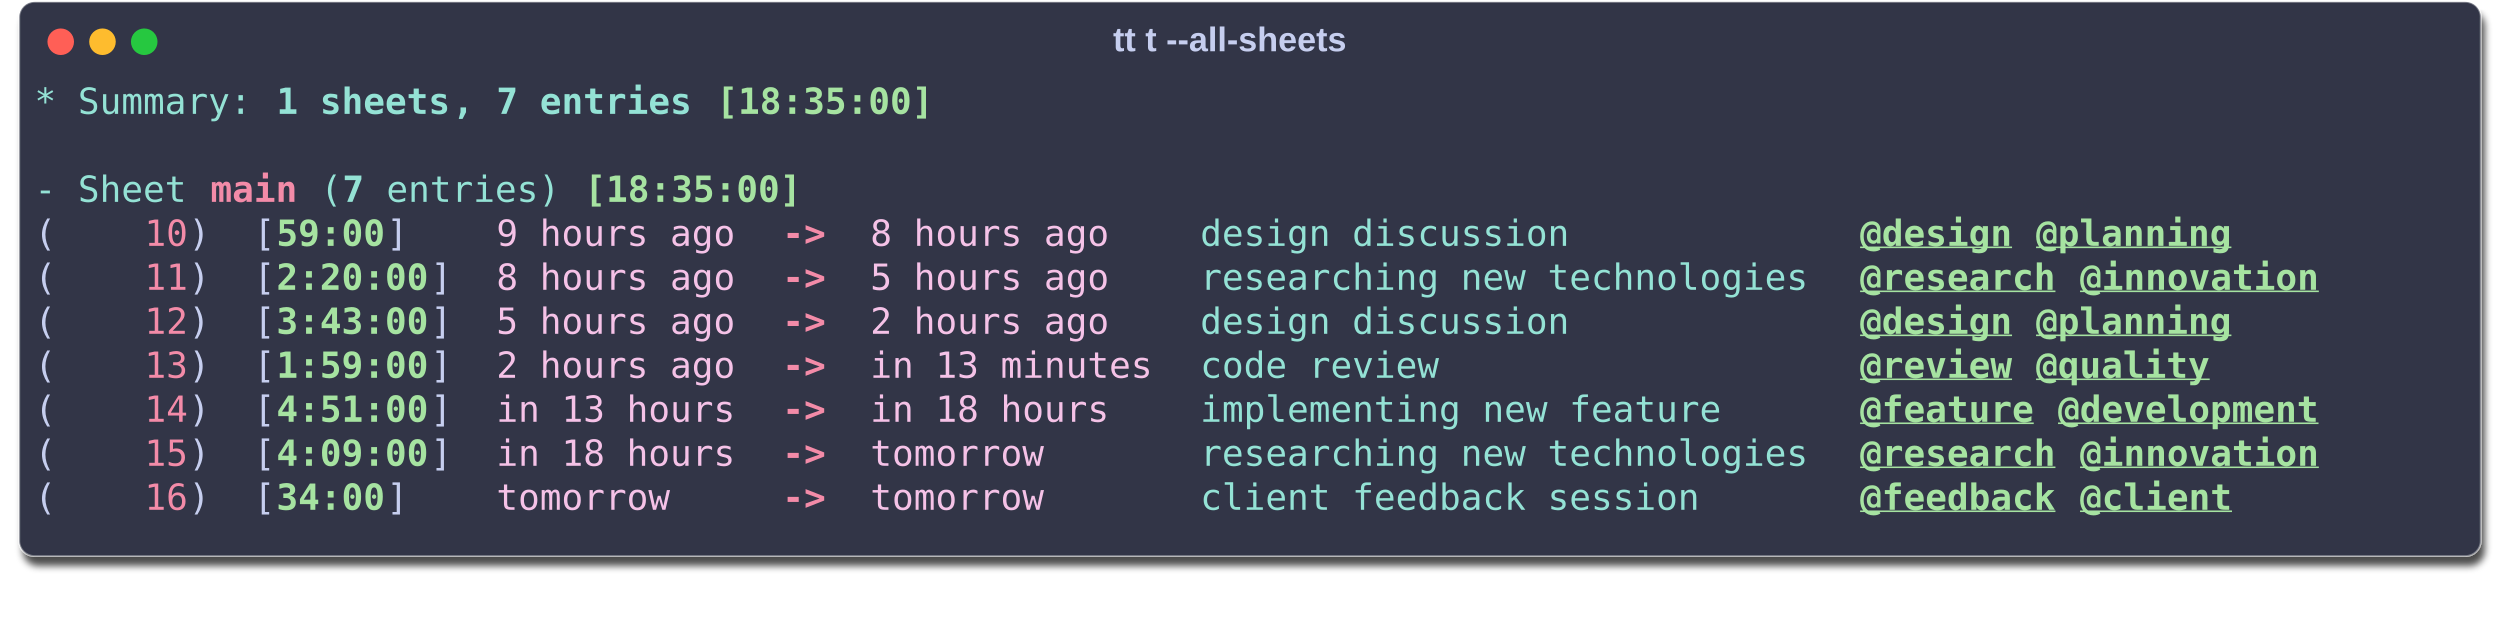
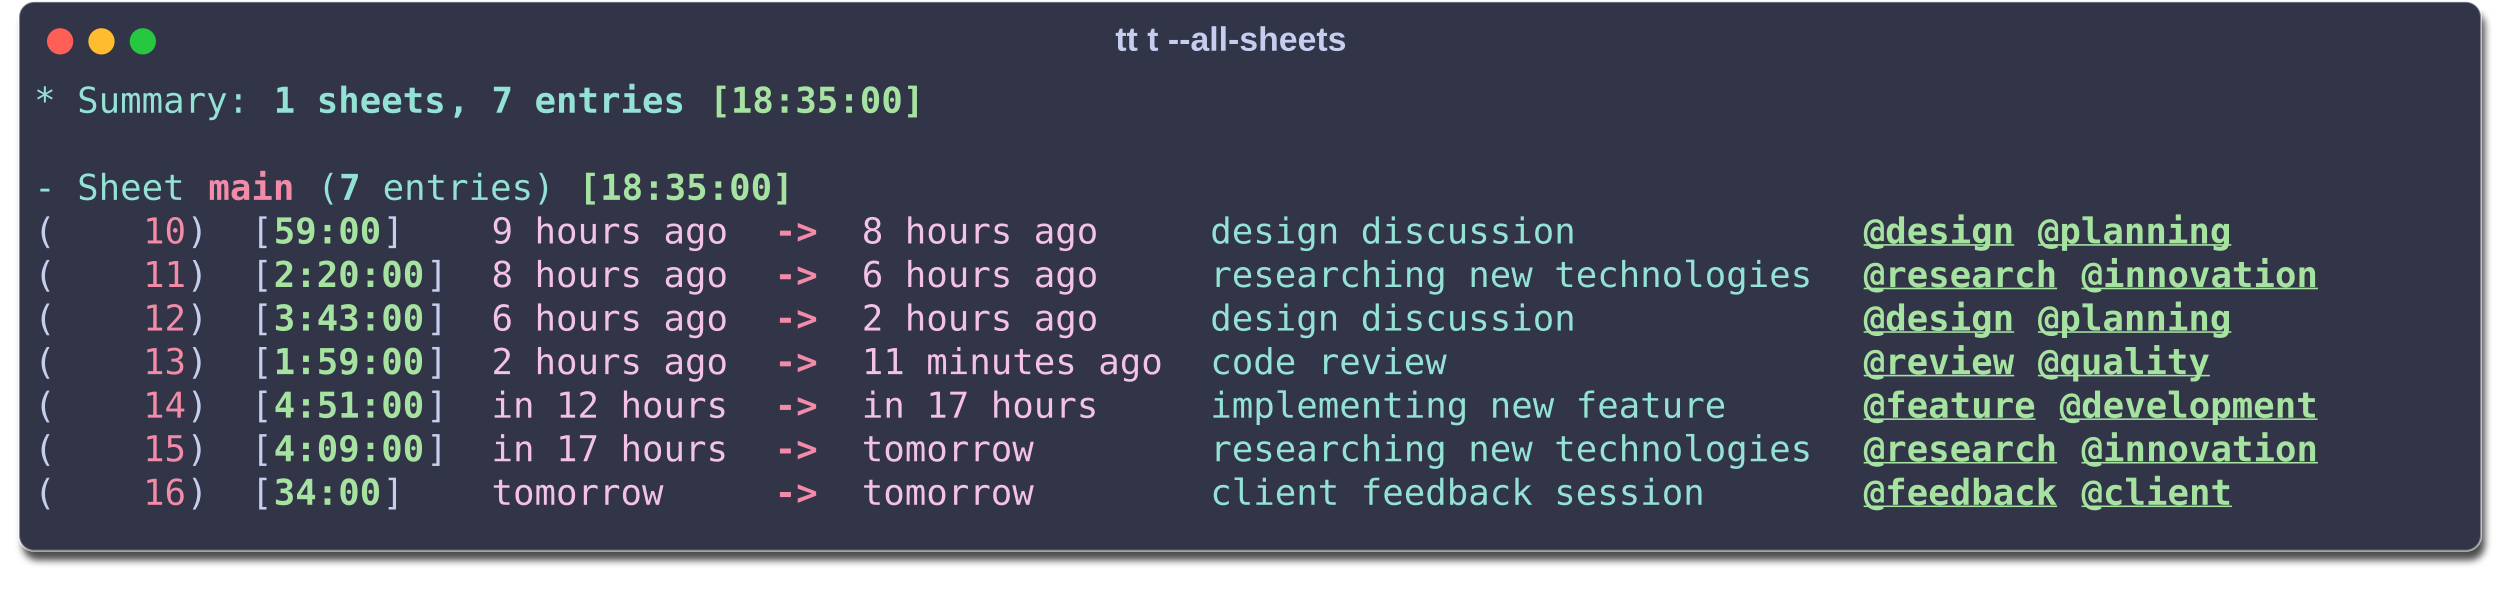
- <svg xmlns="http://www.w3.org/2000/svg" class="rich-terminal shadow" viewBox="0 0 1317.333 326.333">
+ <svg xmlns="http://www.w3.org/2000/svg" class="rich-terminal shadow" viewBox="0 0 1330.333 326.333">
  <style>

    @font-face {
        font-family: "Fira Code";
        src: local("FiraCode-Regular"),
                url("https://cdnjs.cloudflare.com/ajax/libs/firacode/6.2.0/woff2/FiraCode-Regular.woff2") format("woff2"),
                url("https://cdnjs.cloudflare.com/ajax/libs/firacode/6.2.0/woff/FiraCode-Regular.woff") format("woff");
        font-style: normal;
        font-weight: 400;
    }
    @font-face {
        font-family: "Fira Code";
        src: local("FiraCode-Bold"),
                url("https://cdnjs.cloudflare.com/ajax/libs/firacode/6.2.0/woff2/FiraCode-Bold.woff2") format("woff2"),
                url("https://cdnjs.cloudflare.com/ajax/libs/firacode/6.2.0/woff/FiraCode-Bold.woff") format("woff");
        font-style: bold;
        font-weight: 700;
    }

-     .terminal-1666282102-matrix {
+     .terminal-2516218771-matrix {
        font-family: Fira Code, monospace;
        font-size: 20px;
        line-height: 24.4px;
        font-variant-east-asian: full-width;
    }

-     .terminal-1666282102-title {
+     .terminal-2516218771-title {
        font-size: 18px;
        font-weight: bold;
        font-family: arial;
    }

    .shadow {
        -webkit-filter: drop-shadow( 2px 5px 2px rgba(0, 0, 0, .7));
        filter: drop-shadow( 2px 5px 2px rgba(0, 0, 0, .7));
    }
-     .terminal-1666282102-r1 { fill: #94e2d5 }
- .terminal-1666282102-r2 { fill: #c6ceef }
- .terminal-1666282102-r3 { fill: #94e2d5;font-weight: bold }
- .terminal-1666282102-r4 { fill: #a6e3a1;font-weight: bold }
- .terminal-1666282102-r5 { fill: #f38ba8;font-weight: bold }
- .terminal-1666282102-r6 { fill: #f38ba8 }
- .terminal-1666282102-r7 { fill: #f5c2e7 }
- .terminal-1666282102-r8 { fill: #a6e3a1;font-weight: bold;text-decoration: underline; }
+     .terminal-2516218771-r1 { fill: #94e2d5 }
+ .terminal-2516218771-r2 { fill: #c6ceef }
+ .terminal-2516218771-r3 { fill: #94e2d5;font-weight: bold }
+ .terminal-2516218771-r4 { fill: #a6e3a1;font-weight: bold }
+ .terminal-2516218771-r5 { fill: #f38ba8;font-weight: bold }
+ .terminal-2516218771-r6 { fill: #f38ba8 }
+ .terminal-2516218771-r7 { fill: #f5c2e7 }
+ .terminal-2516218771-r8 { fill: #a6e3a1;font-weight: bold;text-decoration: underline; }
    </style>
  <defs>
-     <clipPath id="terminal-1666282102-clip-terminal">
-       <rect x="0" y="0" width="1280.0" height="243.0" />
+     <clipPath id="terminal-2516218771-clip-terminal">
+       <rect x="0" y="0" width="1292.2" height="243.0" />
    </clipPath>
-     <clipPath id="terminal-1666282102-line-0">
-       <rect x="0" y="1.5" width="1281" height="24.65" />
+     <clipPath id="terminal-2516218771-line-0">
+       <rect x="0" y="1.5" width="1293.2" height="24.65" />
    </clipPath>
-     <clipPath id="terminal-1666282102-line-1">
-       <rect x="0" y="25.9" width="1281" height="24.65" />
+     <clipPath id="terminal-2516218771-line-1">
+       <rect x="0" y="25.9" width="1293.2" height="24.65" />
    </clipPath>
-     <clipPath id="terminal-1666282102-line-2">
-       <rect x="0" y="50.3" width="1281" height="24.65" />
+     <clipPath id="terminal-2516218771-line-2">
+       <rect x="0" y="50.3" width="1293.2" height="24.65" />
    </clipPath>
-     <clipPath id="terminal-1666282102-line-3">
-       <rect x="0" y="74.7" width="1281" height="24.65" />
+     <clipPath id="terminal-2516218771-line-3">
+       <rect x="0" y="74.7" width="1293.2" height="24.65" />
    </clipPath>
-     <clipPath id="terminal-1666282102-line-4">
-       <rect x="0" y="99.1" width="1281" height="24.65" />
+     <clipPath id="terminal-2516218771-line-4">
+       <rect x="0" y="99.1" width="1293.2" height="24.65" />
    </clipPath>
-     <clipPath id="terminal-1666282102-line-5">
-       <rect x="0" y="123.5" width="1281" height="24.65" />
+     <clipPath id="terminal-2516218771-line-5">
+       <rect x="0" y="123.5" width="1293.2" height="24.65" />
    </clipPath>
-     <clipPath id="terminal-1666282102-line-6">
-       <rect x="0" y="147.9" width="1281" height="24.65" />
+     <clipPath id="terminal-2516218771-line-6">
+       <rect x="0" y="147.9" width="1293.2" height="24.65" />
    </clipPath>
-     <clipPath id="terminal-1666282102-line-7">
-       <rect x="0" y="172.3" width="1281" height="24.65" />
+     <clipPath id="terminal-2516218771-line-7">
+       <rect x="0" y="172.3" width="1293.2" height="24.65" />
    </clipPath>
-     <clipPath id="terminal-1666282102-line-8">
-       <rect x="0" y="196.7" width="1281" height="24.65" />
+     <clipPath id="terminal-2516218771-line-8">
+       <rect x="0" y="196.7" width="1293.2" height="24.65" />
    </clipPath>
  </defs>
-   <rect fill="#303446" stroke="rgba(255,255,255,0.35)" stroke-width="1" x="10.167" y="1" width="1297" height="292" rx="8" />
-   <text class="terminal-1666282102-title" fill="#c6ceef" text-anchor="middle" x="648" y="27">tt t --all-sheets</text>
+   <rect fill="#303446" stroke="rgba(255,255,255,0.35)" stroke-width="1" x="10.167" y="1" width="1310" height="292" rx="8" />
+   <text class="terminal-2516218771-title" fill="#c6ceef" text-anchor="middle" x="655" y="27">tt t --all-sheets</text>
  <g transform="translate(32,22)">
    <circle cx="0" cy="0" r="7" fill="#ff5f57" />
    <circle cx="22" cy="0" r="7" fill="#febc2e" />
    <circle cx="44" cy="0" r="7" fill="#28c840" />
  </g>
-   <g transform="translate(18.16667, 41) scale(.95)" clip-path="url(#terminal-1666282102-clip-terminal)">
-     <g class="terminal-1666282102-matrix">
-       <text class="terminal-1666282102-r1" x="0" y="20" textLength="122" clip-path="url(#terminal-1666282102-line-0)">* Summary:</text>
-       <text class="terminal-1666282102-r3" x="134.2" y="20" textLength="97.6" clip-path="url(#terminal-1666282102-line-0)">1 sheets</text>
-       <text class="terminal-1666282102-r3" x="231.8" y="20" textLength="12.2" clip-path="url(#terminal-1666282102-line-0)">,</text>
-       <text class="terminal-1666282102-r3" x="256.2" y="20" textLength="109.8" clip-path="url(#terminal-1666282102-line-0)">7 entries</text>
-       <text class="terminal-1666282102-r4" x="378.2" y="20" textLength="122" clip-path="url(#terminal-1666282102-line-0)">[18:35:00]</text>
-       <text class="terminal-1666282102-r2" x="1281" y="20" textLength="12.2" clip-path="url(#terminal-1666282102-line-0)">
+   <g transform="translate(18.16667, 41) scale(.95)" clip-path="url(#terminal-2516218771-clip-terminal)">
+     <g class="terminal-2516218771-matrix">
+       <text class="terminal-2516218771-r1" x="0" y="20" textLength="122" clip-path="url(#terminal-2516218771-line-0)">* Summary:</text>
+       <text class="terminal-2516218771-r3" x="134.2" y="20" textLength="97.6" clip-path="url(#terminal-2516218771-line-0)">1 sheets</text>
+       <text class="terminal-2516218771-r3" x="231.8" y="20" textLength="12.2" clip-path="url(#terminal-2516218771-line-0)">,</text>
+       <text class="terminal-2516218771-r3" x="256.2" y="20" textLength="109.8" clip-path="url(#terminal-2516218771-line-0)">7 entries</text>
+       <text class="terminal-2516218771-r4" x="378.2" y="20" textLength="122" clip-path="url(#terminal-2516218771-line-0)">[18:35:00]</text>
+       <text class="terminal-2516218771-r2" x="1293.2" y="20" textLength="12.2" clip-path="url(#terminal-2516218771-line-0)">
</text>
-       <text class="terminal-1666282102-r2" x="1281" y="44.4" textLength="12.2" clip-path="url(#terminal-1666282102-line-1)">
+       <text class="terminal-2516218771-r2" x="1293.2" y="44.4" textLength="12.2" clip-path="url(#terminal-2516218771-line-1)">
</text>
-       <text class="terminal-1666282102-r1" x="0" y="68.8" textLength="85.4" clip-path="url(#terminal-1666282102-line-2)">- Sheet</text>
-       <text class="terminal-1666282102-r5" x="97.6" y="68.8" textLength="48.8" clip-path="url(#terminal-1666282102-line-2)">main</text>
-       <text class="terminal-1666282102-r1" x="158.6" y="68.8" textLength="12.2" clip-path="url(#terminal-1666282102-line-2)">(</text>
-       <text class="terminal-1666282102-r3" x="170.8" y="68.8" textLength="12.2" clip-path="url(#terminal-1666282102-line-2)">7</text>
-       <text class="terminal-1666282102-r1" x="195.2" y="68.8" textLength="97.6" clip-path="url(#terminal-1666282102-line-2)">entries)</text>
-       <text class="terminal-1666282102-r4" x="305" y="68.8" textLength="122" clip-path="url(#terminal-1666282102-line-2)">[18:35:00]</text>
-       <text class="terminal-1666282102-r2" x="1281" y="68.8" textLength="12.2" clip-path="url(#terminal-1666282102-line-2)">
+       <text class="terminal-2516218771-r1" x="0" y="68.8" textLength="85.4" clip-path="url(#terminal-2516218771-line-2)">- Sheet</text>
+       <text class="terminal-2516218771-r5" x="97.6" y="68.8" textLength="48.8" clip-path="url(#terminal-2516218771-line-2)">main</text>
+       <text class="terminal-2516218771-r1" x="158.6" y="68.8" textLength="12.2" clip-path="url(#terminal-2516218771-line-2)">(</text>
+       <text class="terminal-2516218771-r3" x="170.8" y="68.8" textLength="12.2" clip-path="url(#terminal-2516218771-line-2)">7</text>
+       <text class="terminal-2516218771-r1" x="195.2" y="68.8" textLength="97.6" clip-path="url(#terminal-2516218771-line-2)">entries)</text>
+       <text class="terminal-2516218771-r4" x="305" y="68.8" textLength="122" clip-path="url(#terminal-2516218771-line-2)">[18:35:00]</text>
+       <text class="terminal-2516218771-r2" x="1293.2" y="68.8" textLength="12.2" clip-path="url(#terminal-2516218771-line-2)">
</text>
-       <text class="terminal-1666282102-r2" x="0" y="93.2" textLength="61" clip-path="url(#terminal-1666282102-line-3)">    (</text>
-       <text class="terminal-1666282102-r6" x="61" y="93.2" textLength="24.4" clip-path="url(#terminal-1666282102-line-3)">10</text>
-       <text class="terminal-1666282102-r2" x="85.4" y="93.2" textLength="48.8" clip-path="url(#terminal-1666282102-line-3)">)  [</text>
-       <text class="terminal-1666282102-r4" x="134.2" y="93.2" textLength="61" clip-path="url(#terminal-1666282102-line-3)">59:00</text>
-       <text class="terminal-1666282102-r2" x="195.2" y="93.2" textLength="61" clip-path="url(#terminal-1666282102-line-3)">]    </text>
-       <text class="terminal-1666282102-r7" x="256.2" y="93.2" textLength="134.2" clip-path="url(#terminal-1666282102-line-3)">9 hours ago</text>
-       <text class="terminal-1666282102-r5" x="414.8" y="93.2" textLength="24.4" clip-path="url(#terminal-1666282102-line-3)">-&gt;</text>
-       <text class="terminal-1666282102-r7" x="463.6" y="93.2" textLength="134.2" clip-path="url(#terminal-1666282102-line-3)">8 hours ago</text>
-       <text class="terminal-1666282102-r1" x="646.6" y="93.2" textLength="207.4" clip-path="url(#terminal-1666282102-line-3)">design discussion</text>
-       <text class="terminal-1666282102-r8" x="1012.6" y="93.2" textLength="85.4" clip-path="url(#terminal-1666282102-line-3)">@design</text>
-       <text class="terminal-1666282102-r8" x="1110.2" y="93.2" textLength="109.8" clip-path="url(#terminal-1666282102-line-3)">@planning</text>
-       <text class="terminal-1666282102-r2" x="1281" y="93.2" textLength="12.2" clip-path="url(#terminal-1666282102-line-3)">
+       <text class="terminal-2516218771-r2" x="0" y="93.2" textLength="61" clip-path="url(#terminal-2516218771-line-3)">    (</text>
+       <text class="terminal-2516218771-r6" x="61" y="93.2" textLength="24.4" clip-path="url(#terminal-2516218771-line-3)">10</text>
+       <text class="terminal-2516218771-r2" x="85.4" y="93.2" textLength="48.8" clip-path="url(#terminal-2516218771-line-3)">)  [</text>
+       <text class="terminal-2516218771-r4" x="134.2" y="93.2" textLength="61" clip-path="url(#terminal-2516218771-line-3)">59:00</text>
+       <text class="terminal-2516218771-r2" x="195.2" y="93.2" textLength="61" clip-path="url(#terminal-2516218771-line-3)">]    </text>
+       <text class="terminal-2516218771-r7" x="256.2" y="93.2" textLength="134.2" clip-path="url(#terminal-2516218771-line-3)">9 hours ago</text>
+       <text class="terminal-2516218771-r5" x="414.8" y="93.2" textLength="24.4" clip-path="url(#terminal-2516218771-line-3)">-&gt;</text>
+       <text class="terminal-2516218771-r7" x="463.6" y="93.2" textLength="134.2" clip-path="url(#terminal-2516218771-line-3)">8 hours ago</text>
+       <text class="terminal-2516218771-r1" x="658.8" y="93.2" textLength="207.4" clip-path="url(#terminal-2516218771-line-3)">design discussion</text>
+       <text class="terminal-2516218771-r8" x="1024.8" y="93.2" textLength="85.4" clip-path="url(#terminal-2516218771-line-3)">@design</text>
+       <text class="terminal-2516218771-r8" x="1122.4" y="93.2" textLength="109.8" clip-path="url(#terminal-2516218771-line-3)">@planning</text>
+       <text class="terminal-2516218771-r2" x="1293.2" y="93.2" textLength="12.2" clip-path="url(#terminal-2516218771-line-3)">
</text>
-       <text class="terminal-1666282102-r2" x="0" y="117.6" textLength="61" clip-path="url(#terminal-1666282102-line-4)">    (</text>
-       <text class="terminal-1666282102-r6" x="61" y="117.6" textLength="24.4" clip-path="url(#terminal-1666282102-line-4)">11</text>
-       <text class="terminal-1666282102-r2" x="85.4" y="117.6" textLength="48.8" clip-path="url(#terminal-1666282102-line-4)">)  [</text>
-       <text class="terminal-1666282102-r4" x="134.2" y="117.6" textLength="85.4" clip-path="url(#terminal-1666282102-line-4)">2:20:00</text>
-       <text class="terminal-1666282102-r2" x="219.6" y="117.6" textLength="36.6" clip-path="url(#terminal-1666282102-line-4)">]  </text>
-       <text class="terminal-1666282102-r7" x="256.2" y="117.6" textLength="134.2" clip-path="url(#terminal-1666282102-line-4)">8 hours ago</text>
-       <text class="terminal-1666282102-r5" x="414.8" y="117.6" textLength="24.4" clip-path="url(#terminal-1666282102-line-4)">-&gt;</text>
-       <text class="terminal-1666282102-r7" x="463.6" y="117.6" textLength="134.2" clip-path="url(#terminal-1666282102-line-4)">5 hours ago</text>
-       <text class="terminal-1666282102-r1" x="646.6" y="117.6" textLength="341.6" clip-path="url(#terminal-1666282102-line-4)">researching new technologies</text>
-       <text class="terminal-1666282102-r8" x="1012.6" y="117.6" textLength="109.8" clip-path="url(#terminal-1666282102-line-4)">@research</text>
-       <text class="terminal-1666282102-r8" x="1134.6" y="117.6" textLength="134.2" clip-path="url(#terminal-1666282102-line-4)">@innovation</text>
-       <text class="terminal-1666282102-r2" x="1281" y="117.6" textLength="12.2" clip-path="url(#terminal-1666282102-line-4)">
+       <text class="terminal-2516218771-r2" x="0" y="117.6" textLength="61" clip-path="url(#terminal-2516218771-line-4)">    (</text>
+       <text class="terminal-2516218771-r6" x="61" y="117.6" textLength="24.4" clip-path="url(#terminal-2516218771-line-4)">11</text>
+       <text class="terminal-2516218771-r2" x="85.4" y="117.6" textLength="48.8" clip-path="url(#terminal-2516218771-line-4)">)  [</text>
+       <text class="terminal-2516218771-r4" x="134.2" y="117.6" textLength="85.4" clip-path="url(#terminal-2516218771-line-4)">2:20:00</text>
+       <text class="terminal-2516218771-r2" x="219.6" y="117.6" textLength="36.6" clip-path="url(#terminal-2516218771-line-4)">]  </text>
+       <text class="terminal-2516218771-r7" x="256.2" y="117.6" textLength="134.2" clip-path="url(#terminal-2516218771-line-4)">8 hours ago</text>
+       <text class="terminal-2516218771-r5" x="414.8" y="117.6" textLength="24.4" clip-path="url(#terminal-2516218771-line-4)">-&gt;</text>
+       <text class="terminal-2516218771-r7" x="463.6" y="117.6" textLength="134.2" clip-path="url(#terminal-2516218771-line-4)">6 hours ago</text>
+       <text class="terminal-2516218771-r1" x="658.8" y="117.6" textLength="341.6" clip-path="url(#terminal-2516218771-line-4)">researching new technologies</text>
+       <text class="terminal-2516218771-r8" x="1024.8" y="117.6" textLength="109.8" clip-path="url(#terminal-2516218771-line-4)">@research</text>
+       <text class="terminal-2516218771-r8" x="1146.8" y="117.6" textLength="134.2" clip-path="url(#terminal-2516218771-line-4)">@innovation</text>
+       <text class="terminal-2516218771-r2" x="1293.2" y="117.6" textLength="12.2" clip-path="url(#terminal-2516218771-line-4)">
</text>
-       <text class="terminal-1666282102-r2" x="0" y="142" textLength="61" clip-path="url(#terminal-1666282102-line-5)">    (</text>
-       <text class="terminal-1666282102-r6" x="61" y="142" textLength="24.4" clip-path="url(#terminal-1666282102-line-5)">12</text>
-       <text class="terminal-1666282102-r2" x="85.4" y="142" textLength="48.8" clip-path="url(#terminal-1666282102-line-5)">)  [</text>
-       <text class="terminal-1666282102-r4" x="134.2" y="142" textLength="85.4" clip-path="url(#terminal-1666282102-line-5)">3:43:00</text>
-       <text class="terminal-1666282102-r2" x="219.6" y="142" textLength="36.6" clip-path="url(#terminal-1666282102-line-5)">]  </text>
-       <text class="terminal-1666282102-r7" x="256.2" y="142" textLength="134.2" clip-path="url(#terminal-1666282102-line-5)">5 hours ago</text>
-       <text class="terminal-1666282102-r5" x="414.8" y="142" textLength="24.4" clip-path="url(#terminal-1666282102-line-5)">-&gt;</text>
-       <text class="terminal-1666282102-r7" x="463.6" y="142" textLength="134.2" clip-path="url(#terminal-1666282102-line-5)">2 hours ago</text>
-       <text class="terminal-1666282102-r1" x="646.6" y="142" textLength="207.4" clip-path="url(#terminal-1666282102-line-5)">design discussion</text>
-       <text class="terminal-1666282102-r8" x="1012.6" y="142" textLength="85.4" clip-path="url(#terminal-1666282102-line-5)">@design</text>
-       <text class="terminal-1666282102-r8" x="1110.2" y="142" textLength="109.8" clip-path="url(#terminal-1666282102-line-5)">@planning</text>
-       <text class="terminal-1666282102-r2" x="1281" y="142" textLength="12.2" clip-path="url(#terminal-1666282102-line-5)">
+       <text class="terminal-2516218771-r2" x="0" y="142" textLength="61" clip-path="url(#terminal-2516218771-line-5)">    (</text>
+       <text class="terminal-2516218771-r6" x="61" y="142" textLength="24.4" clip-path="url(#terminal-2516218771-line-5)">12</text>
+       <text class="terminal-2516218771-r2" x="85.4" y="142" textLength="48.8" clip-path="url(#terminal-2516218771-line-5)">)  [</text>
+       <text class="terminal-2516218771-r4" x="134.2" y="142" textLength="85.4" clip-path="url(#terminal-2516218771-line-5)">3:43:00</text>
+       <text class="terminal-2516218771-r2" x="219.6" y="142" textLength="36.6" clip-path="url(#terminal-2516218771-line-5)">]  </text>
+       <text class="terminal-2516218771-r7" x="256.2" y="142" textLength="134.2" clip-path="url(#terminal-2516218771-line-5)">6 hours ago</text>
+       <text class="terminal-2516218771-r5" x="414.8" y="142" textLength="24.4" clip-path="url(#terminal-2516218771-line-5)">-&gt;</text>
+       <text class="terminal-2516218771-r7" x="463.6" y="142" textLength="134.2" clip-path="url(#terminal-2516218771-line-5)">2 hours ago</text>
+       <text class="terminal-2516218771-r1" x="658.8" y="142" textLength="207.4" clip-path="url(#terminal-2516218771-line-5)">design discussion</text>
+       <text class="terminal-2516218771-r8" x="1024.8" y="142" textLength="85.4" clip-path="url(#terminal-2516218771-line-5)">@design</text>
+       <text class="terminal-2516218771-r8" x="1122.4" y="142" textLength="109.8" clip-path="url(#terminal-2516218771-line-5)">@planning</text>
+       <text class="terminal-2516218771-r2" x="1293.2" y="142" textLength="12.2" clip-path="url(#terminal-2516218771-line-5)">
</text>
-       <text class="terminal-1666282102-r2" x="0" y="166.4" textLength="61" clip-path="url(#terminal-1666282102-line-6)">    (</text>
-       <text class="terminal-1666282102-r6" x="61" y="166.4" textLength="24.4" clip-path="url(#terminal-1666282102-line-6)">13</text>
-       <text class="terminal-1666282102-r2" x="85.4" y="166.4" textLength="48.8" clip-path="url(#terminal-1666282102-line-6)">)  [</text>
-       <text class="terminal-1666282102-r4" x="134.2" y="166.4" textLength="85.4" clip-path="url(#terminal-1666282102-line-6)">1:59:00</text>
-       <text class="terminal-1666282102-r2" x="219.6" y="166.4" textLength="36.6" clip-path="url(#terminal-1666282102-line-6)">]  </text>
-       <text class="terminal-1666282102-r7" x="256.2" y="166.4" textLength="134.2" clip-path="url(#terminal-1666282102-line-6)">2 hours ago</text>
-       <text class="terminal-1666282102-r5" x="414.8" y="166.4" textLength="24.4" clip-path="url(#terminal-1666282102-line-6)">-&gt;</text>
-       <text class="terminal-1666282102-r7" x="463.6" y="166.4" textLength="158.6" clip-path="url(#terminal-1666282102-line-6)">in 13 minutes</text>
-       <text class="terminal-1666282102-r1" x="646.6" y="166.4" textLength="134.2" clip-path="url(#terminal-1666282102-line-6)">code review</text>
-       <text class="terminal-1666282102-r8" x="1012.6" y="166.4" textLength="85.4" clip-path="url(#terminal-1666282102-line-6)">@review</text>
-       <text class="terminal-1666282102-r8" x="1110.2" y="166.4" textLength="97.6" clip-path="url(#terminal-1666282102-line-6)">@quality</text>
-       <text class="terminal-1666282102-r2" x="1281" y="166.4" textLength="12.2" clip-path="url(#terminal-1666282102-line-6)">
+       <text class="terminal-2516218771-r2" x="0" y="166.4" textLength="61" clip-path="url(#terminal-2516218771-line-6)">    (</text>
+       <text class="terminal-2516218771-r6" x="61" y="166.4" textLength="24.4" clip-path="url(#terminal-2516218771-line-6)">13</text>
+       <text class="terminal-2516218771-r2" x="85.4" y="166.4" textLength="48.8" clip-path="url(#terminal-2516218771-line-6)">)  [</text>
+       <text class="terminal-2516218771-r4" x="134.2" y="166.4" textLength="85.4" clip-path="url(#terminal-2516218771-line-6)">1:59:00</text>
+       <text class="terminal-2516218771-r2" x="219.6" y="166.4" textLength="36.6" clip-path="url(#terminal-2516218771-line-6)">]  </text>
+       <text class="terminal-2516218771-r7" x="256.2" y="166.4" textLength="134.2" clip-path="url(#terminal-2516218771-line-6)">2 hours ago</text>
+       <text class="terminal-2516218771-r5" x="414.8" y="166.4" textLength="24.4" clip-path="url(#terminal-2516218771-line-6)">-&gt;</text>
+       <text class="terminal-2516218771-r7" x="463.6" y="166.4" textLength="170.8" clip-path="url(#terminal-2516218771-line-6)">11 minutes ago</text>
+       <text class="terminal-2516218771-r1" x="658.8" y="166.4" textLength="134.2" clip-path="url(#terminal-2516218771-line-6)">code review</text>
+       <text class="terminal-2516218771-r8" x="1024.8" y="166.4" textLength="85.4" clip-path="url(#terminal-2516218771-line-6)">@review</text>
+       <text class="terminal-2516218771-r8" x="1122.4" y="166.4" textLength="97.6" clip-path="url(#terminal-2516218771-line-6)">@quality</text>
+       <text class="terminal-2516218771-r2" x="1293.2" y="166.4" textLength="12.2" clip-path="url(#terminal-2516218771-line-6)">
</text>
-       <text class="terminal-1666282102-r2" x="0" y="190.8" textLength="61" clip-path="url(#terminal-1666282102-line-7)">    (</text>
-       <text class="terminal-1666282102-r6" x="61" y="190.8" textLength="24.4" clip-path="url(#terminal-1666282102-line-7)">14</text>
-       <text class="terminal-1666282102-r2" x="85.4" y="190.8" textLength="48.8" clip-path="url(#terminal-1666282102-line-7)">)  [</text>
-       <text class="terminal-1666282102-r4" x="134.2" y="190.8" textLength="85.4" clip-path="url(#terminal-1666282102-line-7)">4:51:00</text>
-       <text class="terminal-1666282102-r2" x="219.6" y="190.8" textLength="36.6" clip-path="url(#terminal-1666282102-line-7)">]  </text>
-       <text class="terminal-1666282102-r7" x="256.2" y="190.8" textLength="134.2" clip-path="url(#terminal-1666282102-line-7)">in 13 hours</text>
-       <text class="terminal-1666282102-r5" x="414.8" y="190.8" textLength="24.4" clip-path="url(#terminal-1666282102-line-7)">-&gt;</text>
-       <text class="terminal-1666282102-r7" x="463.6" y="190.8" textLength="134.2" clip-path="url(#terminal-1666282102-line-7)">in 18 hours</text>
-       <text class="terminal-1666282102-r1" x="646.6" y="190.8" textLength="292.8" clip-path="url(#terminal-1666282102-line-7)">implementing new feature</text>
-       <text class="terminal-1666282102-r8" x="1012.6" y="190.8" textLength="97.6" clip-path="url(#terminal-1666282102-line-7)">@feature</text>
-       <text class="terminal-1666282102-r8" x="1122.4" y="190.8" textLength="146.4" clip-path="url(#terminal-1666282102-line-7)">@development</text>
-       <text class="terminal-1666282102-r2" x="1281" y="190.8" textLength="12.2" clip-path="url(#terminal-1666282102-line-7)">
+       <text class="terminal-2516218771-r2" x="0" y="190.8" textLength="61" clip-path="url(#terminal-2516218771-line-7)">    (</text>
+       <text class="terminal-2516218771-r6" x="61" y="190.8" textLength="24.4" clip-path="url(#terminal-2516218771-line-7)">14</text>
+       <text class="terminal-2516218771-r2" x="85.4" y="190.8" textLength="48.8" clip-path="url(#terminal-2516218771-line-7)">)  [</text>
+       <text class="terminal-2516218771-r4" x="134.2" y="190.8" textLength="85.4" clip-path="url(#terminal-2516218771-line-7)">4:51:00</text>
+       <text class="terminal-2516218771-r2" x="219.6" y="190.8" textLength="36.6" clip-path="url(#terminal-2516218771-line-7)">]  </text>
+       <text class="terminal-2516218771-r7" x="256.2" y="190.8" textLength="134.2" clip-path="url(#terminal-2516218771-line-7)">in 12 hours</text>
+       <text class="terminal-2516218771-r5" x="414.8" y="190.8" textLength="24.4" clip-path="url(#terminal-2516218771-line-7)">-&gt;</text>
+       <text class="terminal-2516218771-r7" x="463.6" y="190.8" textLength="134.2" clip-path="url(#terminal-2516218771-line-7)">in 17 hours</text>
+       <text class="terminal-2516218771-r1" x="658.8" y="190.8" textLength="292.8" clip-path="url(#terminal-2516218771-line-7)">implementing new feature</text>
+       <text class="terminal-2516218771-r8" x="1024.8" y="190.8" textLength="97.6" clip-path="url(#terminal-2516218771-line-7)">@feature</text>
+       <text class="terminal-2516218771-r8" x="1134.6" y="190.8" textLength="146.4" clip-path="url(#terminal-2516218771-line-7)">@development</text>
+       <text class="terminal-2516218771-r2" x="1293.2" y="190.8" textLength="12.2" clip-path="url(#terminal-2516218771-line-7)">
</text>
-       <text class="terminal-1666282102-r2" x="0" y="215.2" textLength="61" clip-path="url(#terminal-1666282102-line-8)">    (</text>
-       <text class="terminal-1666282102-r6" x="61" y="215.2" textLength="24.4" clip-path="url(#terminal-1666282102-line-8)">15</text>
-       <text class="terminal-1666282102-r2" x="85.4" y="215.2" textLength="48.8" clip-path="url(#terminal-1666282102-line-8)">)  [</text>
-       <text class="terminal-1666282102-r4" x="134.2" y="215.2" textLength="85.4" clip-path="url(#terminal-1666282102-line-8)">4:09:00</text>
-       <text class="terminal-1666282102-r2" x="219.6" y="215.2" textLength="36.6" clip-path="url(#terminal-1666282102-line-8)">]  </text>
-       <text class="terminal-1666282102-r7" x="256.2" y="215.2" textLength="134.2" clip-path="url(#terminal-1666282102-line-8)">in 18 hours</text>
-       <text class="terminal-1666282102-r5" x="414.8" y="215.2" textLength="24.4" clip-path="url(#terminal-1666282102-line-8)">-&gt;</text>
-       <text class="terminal-1666282102-r7" x="463.6" y="215.2" textLength="97.6" clip-path="url(#terminal-1666282102-line-8)">tomorrow</text>
-       <text class="terminal-1666282102-r1" x="646.6" y="215.2" textLength="341.6" clip-path="url(#terminal-1666282102-line-8)">researching new technologies</text>
-       <text class="terminal-1666282102-r8" x="1012.6" y="215.2" textLength="109.8" clip-path="url(#terminal-1666282102-line-8)">@research</text>
-       <text class="terminal-1666282102-r8" x="1134.6" y="215.2" textLength="134.2" clip-path="url(#terminal-1666282102-line-8)">@innovation</text>
-       <text class="terminal-1666282102-r2" x="1281" y="215.2" textLength="12.2" clip-path="url(#terminal-1666282102-line-8)">
+       <text class="terminal-2516218771-r2" x="0" y="215.2" textLength="61" clip-path="url(#terminal-2516218771-line-8)">    (</text>
+       <text class="terminal-2516218771-r6" x="61" y="215.2" textLength="24.4" clip-path="url(#terminal-2516218771-line-8)">15</text>
+       <text class="terminal-2516218771-r2" x="85.4" y="215.2" textLength="48.8" clip-path="url(#terminal-2516218771-line-8)">)  [</text>
+       <text class="terminal-2516218771-r4" x="134.2" y="215.2" textLength="85.4" clip-path="url(#terminal-2516218771-line-8)">4:09:00</text>
+       <text class="terminal-2516218771-r2" x="219.6" y="215.2" textLength="36.6" clip-path="url(#terminal-2516218771-line-8)">]  </text>
+       <text class="terminal-2516218771-r7" x="256.2" y="215.2" textLength="134.2" clip-path="url(#terminal-2516218771-line-8)">in 17 hours</text>
+       <text class="terminal-2516218771-r5" x="414.8" y="215.2" textLength="24.4" clip-path="url(#terminal-2516218771-line-8)">-&gt;</text>
+       <text class="terminal-2516218771-r7" x="463.6" y="215.2" textLength="97.6" clip-path="url(#terminal-2516218771-line-8)">tomorrow</text>
+       <text class="terminal-2516218771-r1" x="658.8" y="215.2" textLength="341.6" clip-path="url(#terminal-2516218771-line-8)">researching new technologies</text>
+       <text class="terminal-2516218771-r8" x="1024.8" y="215.2" textLength="109.8" clip-path="url(#terminal-2516218771-line-8)">@research</text>
+       <text class="terminal-2516218771-r8" x="1146.8" y="215.2" textLength="134.2" clip-path="url(#terminal-2516218771-line-8)">@innovation</text>
+       <text class="terminal-2516218771-r2" x="1293.2" y="215.2" textLength="12.2" clip-path="url(#terminal-2516218771-line-8)">
</text>
-       <text class="terminal-1666282102-r2" x="0" y="239.6" textLength="61" clip-path="url(#terminal-1666282102-line-9)">    (</text>
-       <text class="terminal-1666282102-r6" x="61" y="239.6" textLength="24.4" clip-path="url(#terminal-1666282102-line-9)">16</text>
-       <text class="terminal-1666282102-r2" x="85.4" y="239.6" textLength="48.8" clip-path="url(#terminal-1666282102-line-9)">)  [</text>
-       <text class="terminal-1666282102-r4" x="134.2" y="239.6" textLength="61" clip-path="url(#terminal-1666282102-line-9)">34:00</text>
-       <text class="terminal-1666282102-r2" x="195.2" y="239.6" textLength="61" clip-path="url(#terminal-1666282102-line-9)">]    </text>
-       <text class="terminal-1666282102-r7" x="256.2" y="239.6" textLength="97.6" clip-path="url(#terminal-1666282102-line-9)">tomorrow</text>
-       <text class="terminal-1666282102-r5" x="414.8" y="239.6" textLength="24.4" clip-path="url(#terminal-1666282102-line-9)">-&gt;</text>
-       <text class="terminal-1666282102-r7" x="463.6" y="239.6" textLength="97.6" clip-path="url(#terminal-1666282102-line-9)">tomorrow</text>
-       <text class="terminal-1666282102-r1" x="646.6" y="239.6" textLength="280.6" clip-path="url(#terminal-1666282102-line-9)">client feedback session</text>
-       <text class="terminal-1666282102-r8" x="1012.6" y="239.6" textLength="109.8" clip-path="url(#terminal-1666282102-line-9)">@feedback</text>
-       <text class="terminal-1666282102-r8" x="1134.6" y="239.6" textLength="85.4" clip-path="url(#terminal-1666282102-line-9)">@client</text>
-       <text class="terminal-1666282102-r2" x="1281" y="239.6" textLength="12.2" clip-path="url(#terminal-1666282102-line-9)">
+       <text class="terminal-2516218771-r2" x="0" y="239.6" textLength="61" clip-path="url(#terminal-2516218771-line-9)">    (</text>
+       <text class="terminal-2516218771-r6" x="61" y="239.6" textLength="24.4" clip-path="url(#terminal-2516218771-line-9)">16</text>
+       <text class="terminal-2516218771-r2" x="85.4" y="239.6" textLength="48.8" clip-path="url(#terminal-2516218771-line-9)">)  [</text>
+       <text class="terminal-2516218771-r4" x="134.2" y="239.6" textLength="61" clip-path="url(#terminal-2516218771-line-9)">34:00</text>
+       <text class="terminal-2516218771-r2" x="195.2" y="239.6" textLength="61" clip-path="url(#terminal-2516218771-line-9)">]    </text>
+       <text class="terminal-2516218771-r7" x="256.2" y="239.6" textLength="97.6" clip-path="url(#terminal-2516218771-line-9)">tomorrow</text>
+       <text class="terminal-2516218771-r5" x="414.8" y="239.6" textLength="24.4" clip-path="url(#terminal-2516218771-line-9)">-&gt;</text>
+       <text class="terminal-2516218771-r7" x="463.6" y="239.6" textLength="97.6" clip-path="url(#terminal-2516218771-line-9)">tomorrow</text>
+       <text class="terminal-2516218771-r1" x="658.8" y="239.6" textLength="280.6" clip-path="url(#terminal-2516218771-line-9)">client feedback session</text>
+       <text class="terminal-2516218771-r8" x="1024.8" y="239.6" textLength="109.8" clip-path="url(#terminal-2516218771-line-9)">@feedback</text>
+       <text class="terminal-2516218771-r8" x="1146.8" y="239.6" textLength="85.4" clip-path="url(#terminal-2516218771-line-9)">@client</text>
+       <text class="terminal-2516218771-r2" x="1293.2" y="239.6" textLength="12.2" clip-path="url(#terminal-2516218771-line-9)">
</text>
    </g>
  </g>
</svg>
